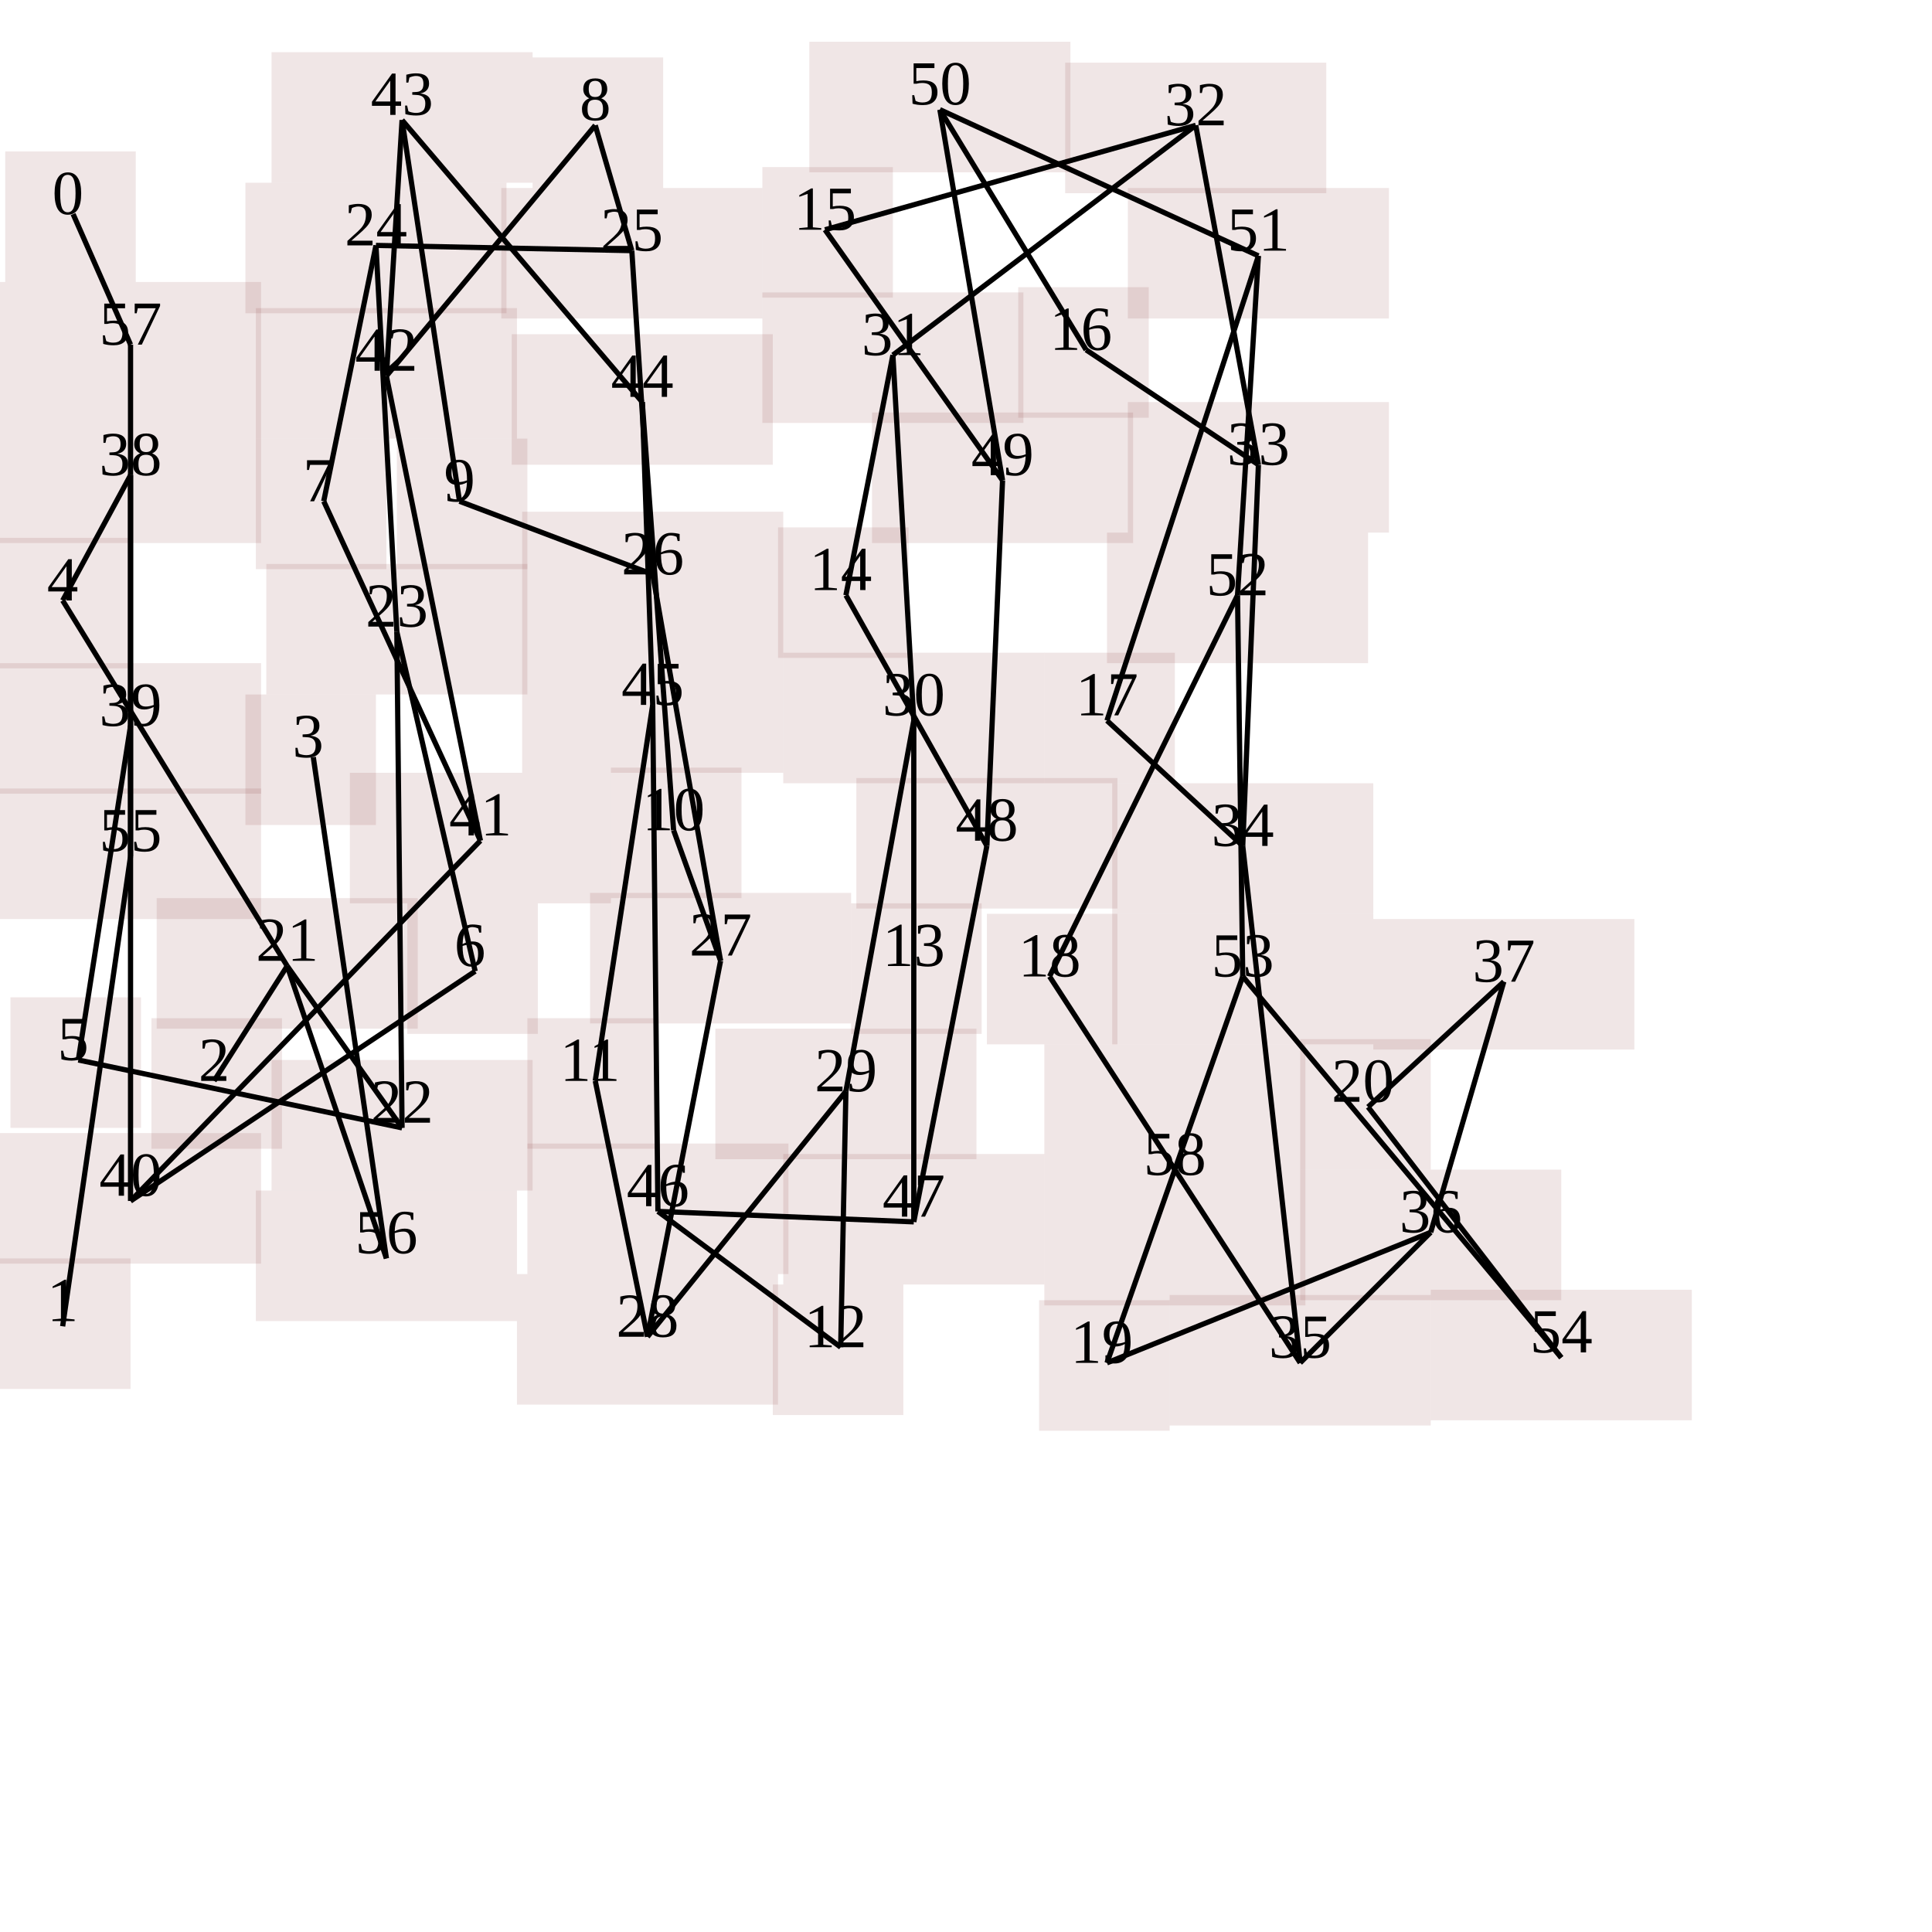
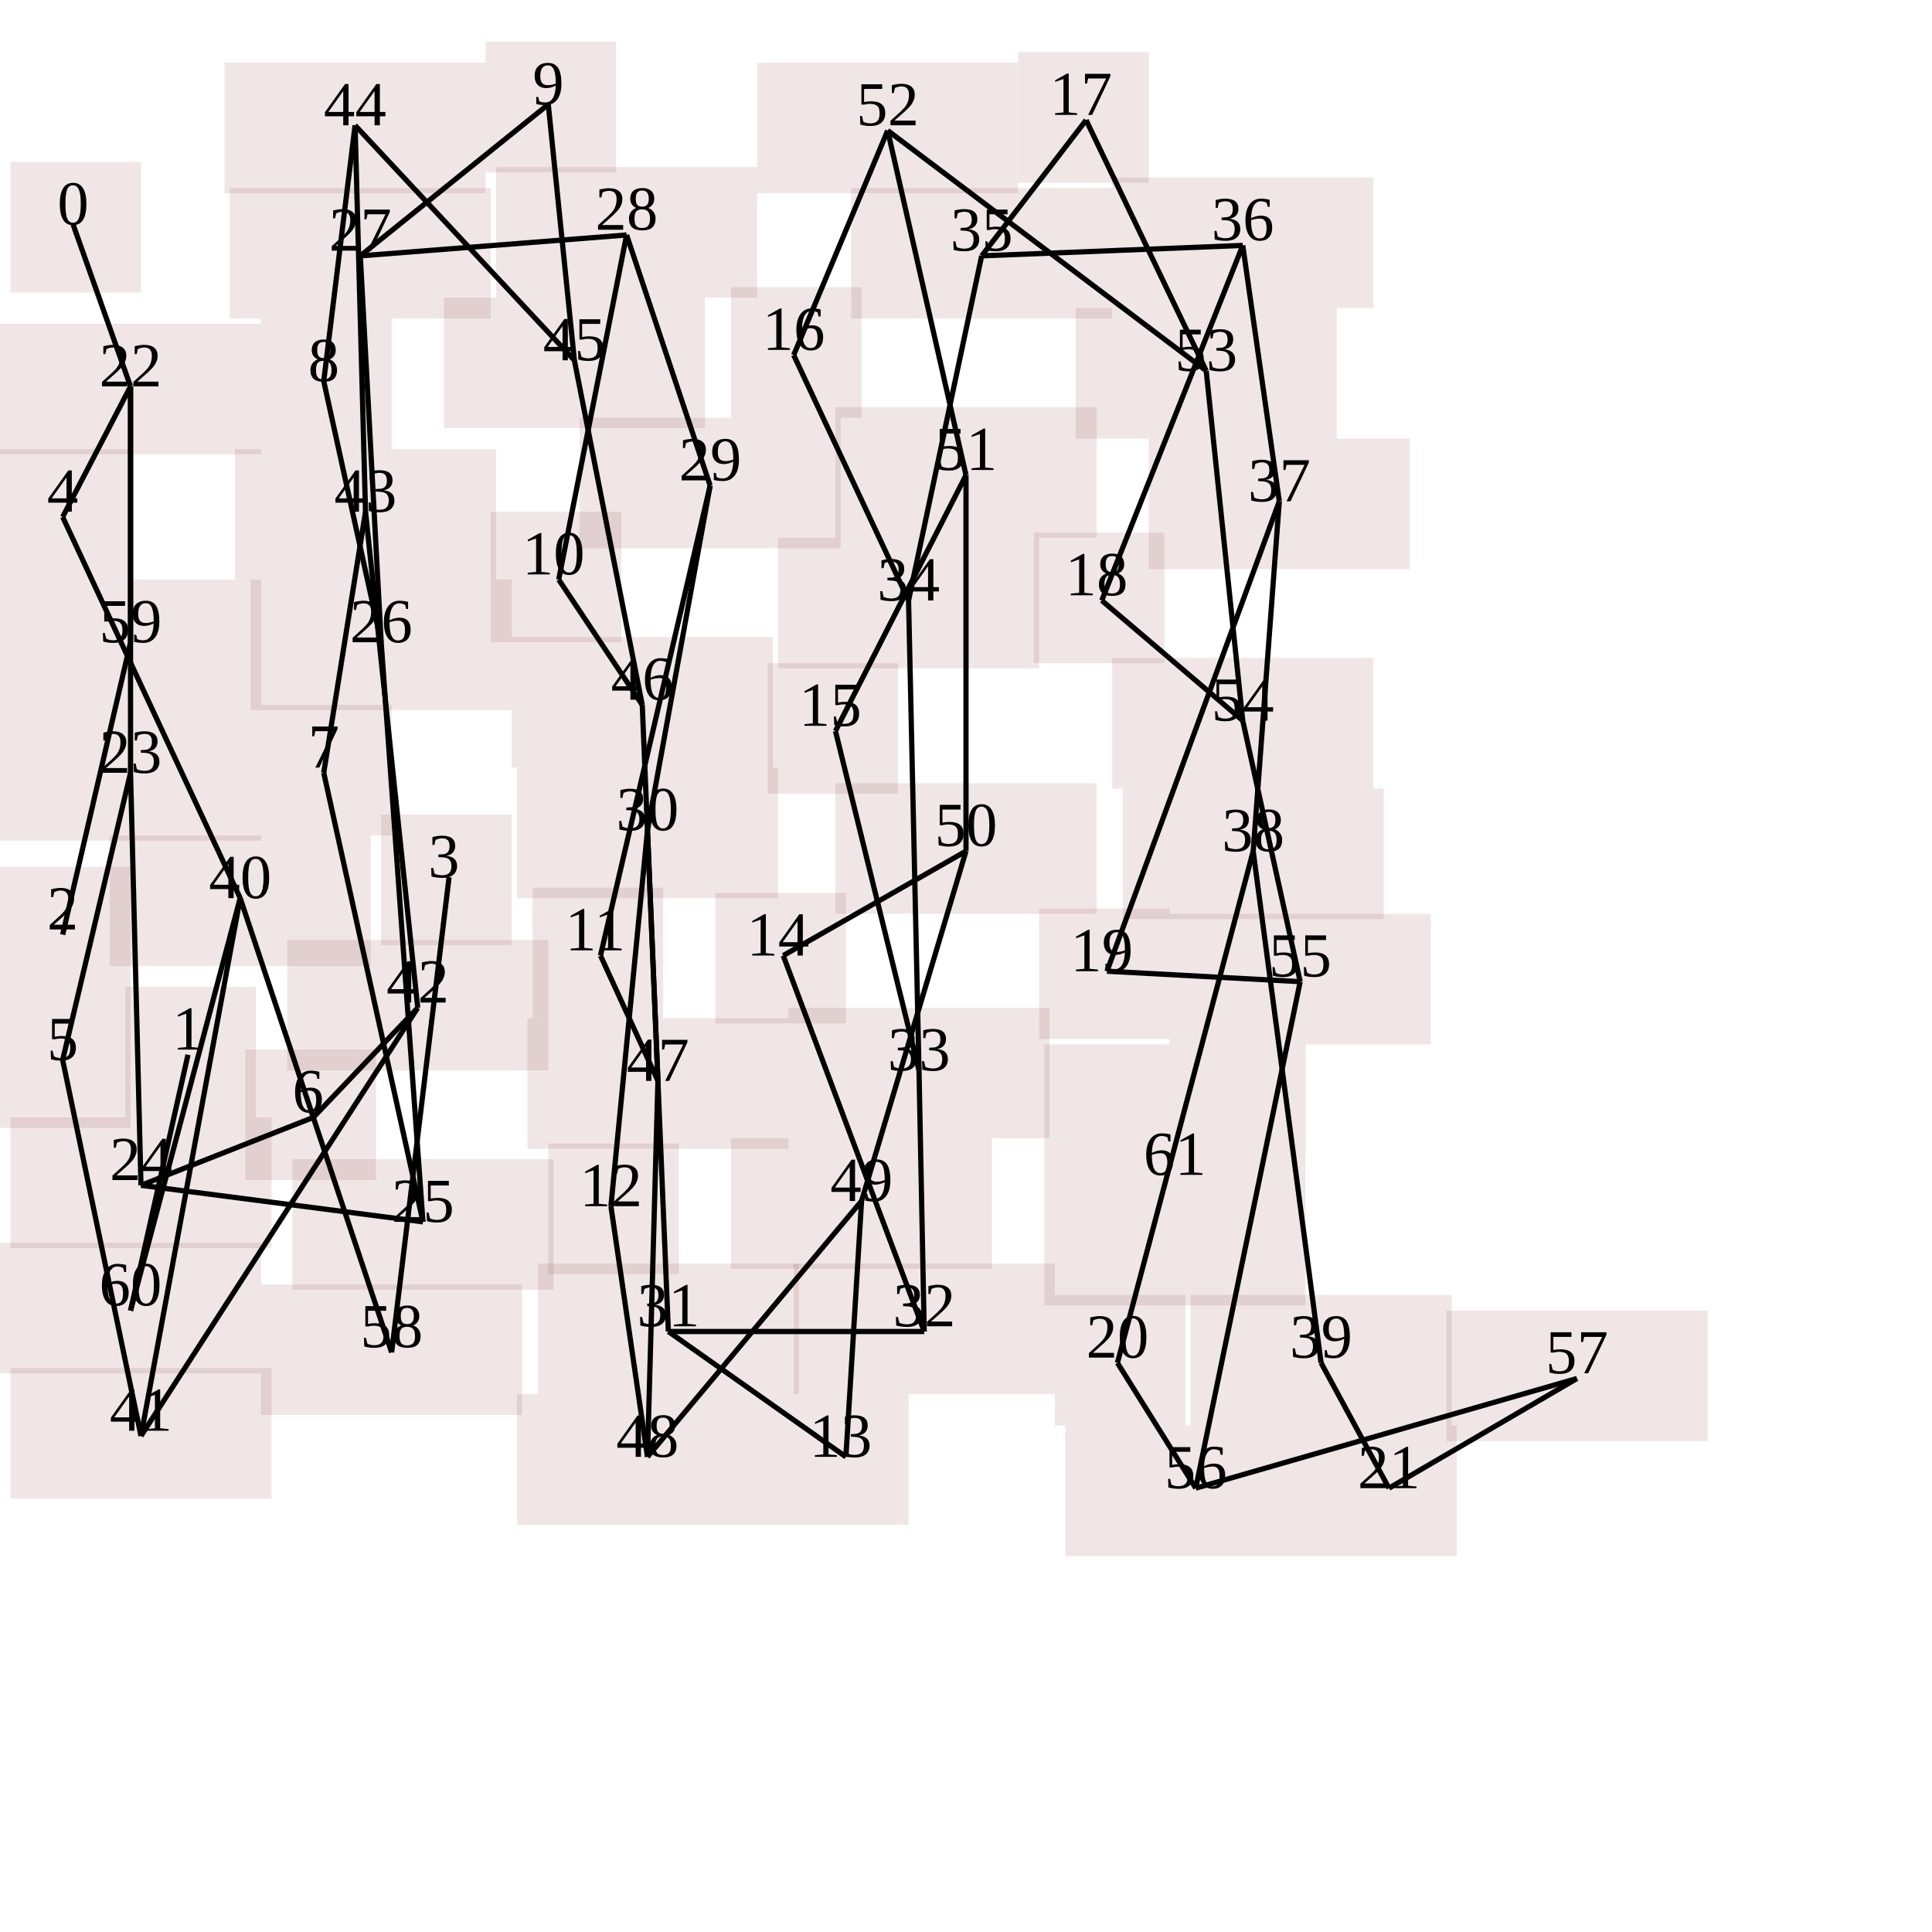
<svg xmlns="http://www.w3.org/2000/svg" width="370" height="370">
  <rect x="0" y="0" width="370" height="370" fill="rgb(255,255,255)" />
  <rect x="0" y="0" width="350" height="350" fill="rgba(255,255,255,1)" />
-   <rect x="1" y="29" width="25" height="25" fill="rgba(100,0,0,0.1)" />
-   <text x="13" y="41" text-anchor="middle" alignment-baseline="middle" fill="black">0</text>
-   <rect x="0" y="241" width="25" height="25" fill="rgba(100,0,0,0.1)" />
-   <text x="12" y="253" text-anchor="middle" alignment-baseline="middle" fill="black">1</text>
-   <rect x="29" y="195" width="25" height="25" fill="rgba(100,0,0,0.1)" />
-   <text x="41" y="207" text-anchor="middle" alignment-baseline="middle" fill="black">2</text>
-   <rect x="47" y="133" width="25" height="25" fill="rgba(100,0,0,0.1)" />
-   <text x="59" y="145" text-anchor="middle" alignment-baseline="middle" fill="black">3</text>
-   <rect x="0" y="103" width="25" height="25" fill="rgba(100,0,0,0.1)" />
-   <text x="12" y="115" text-anchor="middle" alignment-baseline="middle" fill="black">4</text>
-   <rect x="2" y="191" width="25" height="25" fill="rgba(100,0,0,0.1)" />
-   <text x="14" y="203" text-anchor="middle" alignment-baseline="middle" fill="black">5</text>
-   <rect x="78" y="173" width="25" height="25" fill="rgba(100,0,0,0.1)" />
-   <text x="90" y="185" text-anchor="middle" alignment-baseline="middle" fill="black">6</text>
-   <rect x="49" y="84" width="25" height="25" fill="rgba(100,0,0,0.1)" />
-   <text x="61" y="96" text-anchor="middle" alignment-baseline="middle" fill="black">7</text>
-   <rect x="102" y="11" width="25" height="25" fill="rgba(100,0,0,0.1)" />
-   <text x="114" y="23" text-anchor="middle" alignment-baseline="middle" fill="black">8</text>
-   <rect x="76" y="84" width="25" height="25" fill="rgba(100,0,0,0.1)" />
-   <text x="88" y="96" text-anchor="middle" alignment-baseline="middle" fill="black">9</text>
-   <rect x="117" y="147" width="25" height="25" fill="rgba(100,0,0,0.1)" />
-   <text x="129" y="159" text-anchor="middle" alignment-baseline="middle" fill="black">10</text>
-   <rect x="101" y="195" width="25" height="25" fill="rgba(100,0,0,0.1)" />
-   <text x="113" y="207" text-anchor="middle" alignment-baseline="middle" fill="black">11</text>
-   <rect x="148" y="246" width="25" height="25" fill="rgba(100,0,0,0.1)" />
-   <text x="160" y="258" text-anchor="middle" alignment-baseline="middle" fill="black">12</text>
-   <rect x="163" y="173" width="25" height="25" fill="rgba(100,0,0,0.1)" />
-   <text x="175" y="185" text-anchor="middle" alignment-baseline="middle" fill="black">13</text>
-   <rect x="149" y="101" width="25" height="25" fill="rgba(100,0,0,0.1)" />
-   <text x="161" y="113" text-anchor="middle" alignment-baseline="middle" fill="black">14</text>
-   <rect x="146" y="32" width="25" height="25" fill="rgba(100,0,0,0.1)" />
-   <text x="158" y="44" text-anchor="middle" alignment-baseline="middle" fill="black">15</text>
-   <rect x="195" y="55" width="25" height="25" fill="rgba(100,0,0,0.1)" />
-   <text x="207" y="67" text-anchor="middle" alignment-baseline="middle" fill="black">16</text>
-   <rect x="200" y="125" width="25" height="25" fill="rgba(100,0,0,0.1)" />
-   <text x="212" y="137" text-anchor="middle" alignment-baseline="middle" fill="black">17</text>
-   <rect x="189" y="175" width="25" height="25" fill="rgba(100,0,0,0.1)" />
-   <text x="201" y="187" text-anchor="middle" alignment-baseline="middle" fill="black">18</text>
-   <rect x="199" y="249" width="25" height="25" fill="rgba(100,0,0,0.1)" />
-   <text x="211" y="261" text-anchor="middle" alignment-baseline="middle" fill="black">19</text>
-   <rect x="249" y="199" width="25" height="25" fill="rgba(100,0,0,0.1)" />
-   <text x="261" y="211" text-anchor="middle" alignment-baseline="middle" fill="black">20</text>
-   <rect x="30" y="172" width="50" height="25" fill="rgba(100,0,0,0.1)" />
-   <text x="55" y="184" text-anchor="middle" alignment-baseline="middle" fill="black">21</text>
-   <rect x="52" y="203" width="50" height="25" fill="rgba(100,0,0,0.1)" />
-   <text x="77" y="215" text-anchor="middle" alignment-baseline="middle" fill="black">22</text>
-   <rect x="51" y="108" width="50" height="25" fill="rgba(100,0,0,0.1)" />
-   <text x="76" y="120" text-anchor="middle" alignment-baseline="middle" fill="black">23</text>
-   <rect x="47" y="35" width="50" height="25" fill="rgba(100,0,0,0.1)" />
-   <text x="72" y="47" text-anchor="middle" alignment-baseline="middle" fill="black">24</text>
-   <rect x="96" y="36" width="50" height="25" fill="rgba(100,0,0,0.1)" />
-   <text x="121" y="48" text-anchor="middle" alignment-baseline="middle" fill="black">25</text>
-   <rect x="100" y="98" width="50" height="25" fill="rgba(100,0,0,0.1)" />
-   <text x="125" y="110" text-anchor="middle" alignment-baseline="middle" fill="black">26</text>
-   <rect x="113" y="171" width="50" height="25" fill="rgba(100,0,0,0.1)" />
-   <text x="138" y="183" text-anchor="middle" alignment-baseline="middle" fill="black">27</text>
-   <rect x="99" y="244" width="50" height="25" fill="rgba(100,0,0,0.1)" />
-   <text x="124" y="256" text-anchor="middle" alignment-baseline="middle" fill="black">28</text>
-   <rect x="137" y="197" width="50" height="25" fill="rgba(100,0,0,0.1)" />
-   <text x="162" y="209" text-anchor="middle" alignment-baseline="middle" fill="black">29</text>
-   <rect x="150" y="125" width="50" height="25" fill="rgba(100,0,0,0.1)" />
-   <text x="175" y="137" text-anchor="middle" alignment-baseline="middle" fill="black">30</text>
-   <rect x="146" y="56" width="50" height="25" fill="rgba(100,0,0,0.1)" />
-   <text x="171" y="68" text-anchor="middle" alignment-baseline="middle" fill="black">31</text>
-   <rect x="204" y="12" width="50" height="25" fill="rgba(100,0,0,0.1)" />
-   <text x="229" y="24" text-anchor="middle" alignment-baseline="middle" fill="black">32</text>
-   <rect x="216" y="77" width="50" height="25" fill="rgba(100,0,0,0.1)" />
-   <text x="241" y="89" text-anchor="middle" alignment-baseline="middle" fill="black">33</text>
-   <rect x="213" y="150" width="50" height="25" fill="rgba(100,0,0,0.1)" />
-   <text x="238" y="162" text-anchor="middle" alignment-baseline="middle" fill="black">34</text>
-   <rect x="224" y="248" width="50" height="25" fill="rgba(100,0,0,0.1)" />
-   <text x="249" y="260" text-anchor="middle" alignment-baseline="middle" fill="black">35</text>
-   <rect x="249" y="224" width="50" height="25" fill="rgba(100,0,0,0.1)" />
-   <text x="274" y="236" text-anchor="middle" alignment-baseline="middle" fill="black">36</text>
-   <rect x="263" y="176" width="50" height="25" fill="rgba(100,0,0,0.1)" />
-   <text x="288" y="188" text-anchor="middle" alignment-baseline="middle" fill="black">37</text>
-   <rect x="0" y="79" width="50" height="25" fill="rgba(100,0,0,0.1)" />
-   <text x="25" y="91" text-anchor="middle" alignment-baseline="middle" fill="black">38</text>
-   <rect x="0" y="127" width="50" height="25" fill="rgba(100,0,0,0.1)" />
-   <text x="25" y="139" text-anchor="middle" alignment-baseline="middle" fill="black">39</text>
-   <rect x="0" y="217" width="50" height="25" fill="rgba(100,0,0,0.1)" />
-   <text x="25" y="229" text-anchor="middle" alignment-baseline="middle" fill="black">40</text>
-   <rect x="67" y="148" width="50" height="25" fill="rgba(100,0,0,0.1)" />
-   <text x="92" y="160" text-anchor="middle" alignment-baseline="middle" fill="black">41</text>
-   <rect x="49" y="59" width="50" height="25" fill="rgba(100,0,0,0.1)" />
-   <text x="74" y="71" text-anchor="middle" alignment-baseline="middle" fill="black">42</text>
-   <rect x="52" y="10" width="50" height="25" fill="rgba(100,0,0,0.1)" />
-   <text x="77" y="22" text-anchor="middle" alignment-baseline="middle" fill="black">43</text>
-   <rect x="98" y="64" width="50" height="25" fill="rgba(100,0,0,0.1)" />
-   <text x="123" y="76" text-anchor="middle" alignment-baseline="middle" fill="black">44</text>
-   <rect x="100" y="123" width="50" height="25" fill="rgba(100,0,0,0.1)" />
-   <text x="125" y="135" text-anchor="middle" alignment-baseline="middle" fill="black">45</text>
-   <rect x="101" y="219" width="50" height="25" fill="rgba(100,0,0,0.1)" />
-   <text x="126" y="231" text-anchor="middle" alignment-baseline="middle" fill="black">46</text>
-   <rect x="150" y="221" width="50" height="25" fill="rgba(100,0,0,0.1)" />
-   <text x="175" y="233" text-anchor="middle" alignment-baseline="middle" fill="black">47</text>
-   <rect x="164" y="149" width="50" height="25" fill="rgba(100,0,0,0.1)" />
-   <text x="189" y="161" text-anchor="middle" alignment-baseline="middle" fill="black">48</text>
-   <rect x="167" y="79" width="50" height="25" fill="rgba(100,0,0,0.1)" />
-   <text x="192" y="91" text-anchor="middle" alignment-baseline="middle" fill="black">49</text>
-   <rect x="155" y="8" width="50" height="25" fill="rgba(100,0,0,0.1)" />
-   <text x="180" y="20" text-anchor="middle" alignment-baseline="middle" fill="black">50</text>
-   <rect x="216" y="36" width="50" height="25" fill="rgba(100,0,0,0.1)" />
-   <text x="241" y="48" text-anchor="middle" alignment-baseline="middle" fill="black">51</text>
-   <rect x="212" y="102" width="50" height="25" fill="rgba(100,0,0,0.1)" />
-   <text x="237" y="114" text-anchor="middle" alignment-baseline="middle" fill="black">52</text>
-   <rect x="213" y="175" width="50" height="25" fill="rgba(100,0,0,0.1)" />
-   <text x="238" y="187" text-anchor="middle" alignment-baseline="middle" fill="black">53</text>
-   <rect x="274" y="247" width="50" height="25" fill="rgba(100,0,0,0.1)" />
-   <text x="299" y="259" text-anchor="middle" alignment-baseline="middle" fill="black">54</text>
-   <rect x="0" y="151" width="50" height="25" fill="rgba(100,0,0,0.1)" />
-   <text x="25" y="163" text-anchor="middle" alignment-baseline="middle" fill="black">55</text>
-   <rect x="49" y="228" width="50" height="25" fill="rgba(100,0,0,0.1)" />
-   <text x="74" y="240" text-anchor="middle" alignment-baseline="middle" fill="black">56</text>
-   <rect x="0" y="54" width="50" height="25" fill="rgba(100,0,0,0.1)" />
-   <text x="25" y="66" text-anchor="middle" alignment-baseline="middle" fill="black">57</text>
+   <rect x="2" y="31" width="25" height="25" fill="rgba(100,0,0,0.1)" />
+   <text x="14" y="43" text-anchor="middle" alignment-baseline="middle" fill="black">0</text>
+   <rect x="24" y="189" width="25" height="25" fill="rgba(100,0,0,0.1)" />
+   <text x="36" y="201" text-anchor="middle" alignment-baseline="middle" fill="black">1</text>
+   <rect x="0" y="166" width="25" height="25" fill="rgba(100,0,0,0.1)" />
+   <text x="12" y="178" text-anchor="middle" alignment-baseline="middle" fill="black">2</text>
+   <rect x="73" y="156" width="25" height="25" fill="rgba(100,0,0,0.1)" />
+   <text x="85" y="168" text-anchor="middle" alignment-baseline="middle" fill="black">3</text>
+   <rect x="0" y="86" width="25" height="25" fill="rgba(100,0,0,0.1)" />
+   <text x="12" y="98" text-anchor="middle" alignment-baseline="middle" fill="black">4</text>
+   <rect x="0" y="191" width="25" height="25" fill="rgba(100,0,0,0.1)" />
+   <text x="12" y="203" text-anchor="middle" alignment-baseline="middle" fill="black">5</text>
+   <rect x="47" y="201" width="25" height="25" fill="rgba(100,0,0,0.1)" />
+   <text x="59" y="213" text-anchor="middle" alignment-baseline="middle" fill="black">6</text>
+   <rect x="50" y="135" width="25" height="25" fill="rgba(100,0,0,0.1)" />
+   <text x="62" y="147" text-anchor="middle" alignment-baseline="middle" fill="black">7</text>
+   <rect x="50" y="61" width="25" height="25" fill="rgba(100,0,0,0.1)" />
+   <text x="62" y="73" text-anchor="middle" alignment-baseline="middle" fill="black">8</text>
+   <rect x="93" y="8" width="25" height="25" fill="rgba(100,0,0,0.1)" />
+   <text x="105" y="20" text-anchor="middle" alignment-baseline="middle" fill="black">9</text>
+   <rect x="94" y="98" width="25" height="25" fill="rgba(100,0,0,0.1)" />
+   <text x="106" y="110" text-anchor="middle" alignment-baseline="middle" fill="black">10</text>
+   <rect x="102" y="170" width="25" height="25" fill="rgba(100,0,0,0.1)" />
+   <text x="114" y="182" text-anchor="middle" alignment-baseline="middle" fill="black">11</text>
+   <rect x="105" y="219" width="25" height="25" fill="rgba(100,0,0,0.1)" />
+   <text x="117" y="231" text-anchor="middle" alignment-baseline="middle" fill="black">12</text>
+   <rect x="149" y="267" width="25" height="25" fill="rgba(100,0,0,0.1)" />
+   <text x="161" y="279" text-anchor="middle" alignment-baseline="middle" fill="black">13</text>
+   <rect x="137" y="171" width="25" height="25" fill="rgba(100,0,0,0.1)" />
+   <text x="149" y="183" text-anchor="middle" alignment-baseline="middle" fill="black">14</text>
+   <rect x="147" y="127" width="25" height="25" fill="rgba(100,0,0,0.1)" />
+   <text x="159" y="139" text-anchor="middle" alignment-baseline="middle" fill="black">15</text>
+   <rect x="140" y="55" width="25" height="25" fill="rgba(100,0,0,0.1)" />
+   <text x="152" y="67" text-anchor="middle" alignment-baseline="middle" fill="black">16</text>
+   <rect x="195" y="10" width="25" height="25" fill="rgba(100,0,0,0.1)" />
+   <text x="207" y="22" text-anchor="middle" alignment-baseline="middle" fill="black">17</text>
+   <rect x="198" y="102" width="25" height="25" fill="rgba(100,0,0,0.1)" />
+   <text x="210" y="114" text-anchor="middle" alignment-baseline="middle" fill="black">18</text>
+   <rect x="199" y="174" width="25" height="25" fill="rgba(100,0,0,0.1)" />
+   <text x="211" y="186" text-anchor="middle" alignment-baseline="middle" fill="black">19</text>
+   <rect x="202" y="248" width="25" height="25" fill="rgba(100,0,0,0.1)" />
+   <text x="214" y="260" text-anchor="middle" alignment-baseline="middle" fill="black">20</text>
+   <rect x="254" y="273" width="25" height="25" fill="rgba(100,0,0,0.1)" />
+   <text x="266" y="285" text-anchor="middle" alignment-baseline="middle" fill="black">21</text>
+   <rect x="0" y="62" width="50" height="25" fill="rgba(100,0,0,0.1)" />
+   <text x="25" y="74" text-anchor="middle" alignment-baseline="middle" fill="black">22</text>
+   <rect x="0" y="136" width="50" height="25" fill="rgba(100,0,0,0.1)" />
+   <text x="25" y="148" text-anchor="middle" alignment-baseline="middle" fill="black">23</text>
+   <rect x="2" y="214" width="50" height="25" fill="rgba(100,0,0,0.1)" />
+   <text x="27" y="226" text-anchor="middle" alignment-baseline="middle" fill="black">24</text>
+   <rect x="56" y="222" width="50" height="25" fill="rgba(100,0,0,0.1)" />
+   <text x="81" y="234" text-anchor="middle" alignment-baseline="middle" fill="black">25</text>
+   <rect x="48" y="111" width="50" height="25" fill="rgba(100,0,0,0.1)" />
+   <text x="73" y="123" text-anchor="middle" alignment-baseline="middle" fill="black">26</text>
+   <rect x="44" y="36" width="50" height="25" fill="rgba(100,0,0,0.1)" />
+   <text x="69" y="48" text-anchor="middle" alignment-baseline="middle" fill="black">27</text>
+   <rect x="95" y="32" width="50" height="25" fill="rgba(100,0,0,0.1)" />
+   <text x="120" y="44" text-anchor="middle" alignment-baseline="middle" fill="black">28</text>
+   <rect x="111" y="80" width="50" height="25" fill="rgba(100,0,0,0.1)" />
+   <text x="136" y="92" text-anchor="middle" alignment-baseline="middle" fill="black">29</text>
+   <rect x="99" y="147" width="50" height="25" fill="rgba(100,0,0,0.1)" />
+   <text x="124" y="159" text-anchor="middle" alignment-baseline="middle" fill="black">30</text>
+   <rect x="103" y="242" width="50" height="25" fill="rgba(100,0,0,0.1)" />
+   <text x="128" y="254" text-anchor="middle" alignment-baseline="middle" fill="black">31</text>
+   <rect x="152" y="242" width="50" height="25" fill="rgba(100,0,0,0.1)" />
+   <text x="177" y="254" text-anchor="middle" alignment-baseline="middle" fill="black">32</text>
+   <rect x="151" y="193" width="50" height="25" fill="rgba(100,0,0,0.1)" />
+   <text x="176" y="205" text-anchor="middle" alignment-baseline="middle" fill="black">33</text>
+   <rect x="149" y="103" width="50" height="25" fill="rgba(100,0,0,0.1)" />
+   <text x="174" y="115" text-anchor="middle" alignment-baseline="middle" fill="black">34</text>
+   <rect x="163" y="36" width="50" height="25" fill="rgba(100,0,0,0.1)" />
+   <text x="188" y="48" text-anchor="middle" alignment-baseline="middle" fill="black">35</text>
+   <rect x="213" y="34" width="50" height="25" fill="rgba(100,0,0,0.1)" />
+   <text x="238" y="46" text-anchor="middle" alignment-baseline="middle" fill="black">36</text>
+   <rect x="220" y="84" width="50" height="25" fill="rgba(100,0,0,0.1)" />
+   <text x="245" y="96" text-anchor="middle" alignment-baseline="middle" fill="black">37</text>
+   <rect x="215" y="151" width="50" height="25" fill="rgba(100,0,0,0.1)" />
+   <text x="240" y="163" text-anchor="middle" alignment-baseline="middle" fill="black">38</text>
+   <rect x="228" y="248" width="50" height="25" fill="rgba(100,0,0,0.1)" />
+   <text x="253" y="260" text-anchor="middle" alignment-baseline="middle" fill="black">39</text>
+   <rect x="21" y="160" width="50" height="25" fill="rgba(100,0,0,0.1)" />
+   <text x="46" y="172" text-anchor="middle" alignment-baseline="middle" fill="black">40</text>
+   <rect x="2" y="262" width="50" height="25" fill="rgba(100,0,0,0.1)" />
+   <text x="27" y="274" text-anchor="middle" alignment-baseline="middle" fill="black">41</text>
+   <rect x="55" y="180" width="50" height="25" fill="rgba(100,0,0,0.1)" />
+   <text x="80" y="192" text-anchor="middle" alignment-baseline="middle" fill="black">42</text>
+   <rect x="45" y="86" width="50" height="25" fill="rgba(100,0,0,0.1)" />
+   <text x="70" y="98" text-anchor="middle" alignment-baseline="middle" fill="black">43</text>
+   <rect x="43" y="12" width="50" height="25" fill="rgba(100,0,0,0.1)" />
+   <text x="68" y="24" text-anchor="middle" alignment-baseline="middle" fill="black">44</text>
+   <rect x="85" y="57" width="50" height="25" fill="rgba(100,0,0,0.1)" />
+   <text x="110" y="69" text-anchor="middle" alignment-baseline="middle" fill="black">45</text>
+   <rect x="98" y="122" width="50" height="25" fill="rgba(100,0,0,0.1)" />
+   <text x="123" y="134" text-anchor="middle" alignment-baseline="middle" fill="black">46</text>
+   <rect x="101" y="195" width="50" height="25" fill="rgba(100,0,0,0.1)" />
+   <text x="126" y="207" text-anchor="middle" alignment-baseline="middle" fill="black">47</text>
+   <rect x="99" y="267" width="50" height="25" fill="rgba(100,0,0,0.1)" />
+   <text x="124" y="279" text-anchor="middle" alignment-baseline="middle" fill="black">48</text>
+   <rect x="140" y="218" width="50" height="25" fill="rgba(100,0,0,0.1)" />
+   <text x="165" y="230" text-anchor="middle" alignment-baseline="middle" fill="black">49</text>
+   <rect x="160" y="150" width="50" height="25" fill="rgba(100,0,0,0.1)" />
+   <text x="185" y="162" text-anchor="middle" alignment-baseline="middle" fill="black">50</text>
+   <rect x="160" y="78" width="50" height="25" fill="rgba(100,0,0,0.1)" />
+   <text x="185" y="90" text-anchor="middle" alignment-baseline="middle" fill="black">51</text>
+   <rect x="145" y="12" width="50" height="25" fill="rgba(100,0,0,0.1)" />
+   <text x="170" y="24" text-anchor="middle" alignment-baseline="middle" fill="black">52</text>
+   <rect x="206" y="59" width="50" height="25" fill="rgba(100,0,0,0.1)" />
+   <text x="231" y="71" text-anchor="middle" alignment-baseline="middle" fill="black">53</text>
+   <rect x="213" y="126" width="50" height="25" fill="rgba(100,0,0,0.1)" />
+   <text x="238" y="138" text-anchor="middle" alignment-baseline="middle" fill="black">54</text>
+   <rect x="224" y="175" width="50" height="25" fill="rgba(100,0,0,0.1)" />
+   <text x="249" y="187" text-anchor="middle" alignment-baseline="middle" fill="black">55</text>
+   <rect x="204" y="273" width="50" height="25" fill="rgba(100,0,0,0.1)" />
+   <text x="229" y="285" text-anchor="middle" alignment-baseline="middle" fill="black">56</text>
+   <rect x="277" y="251" width="50" height="25" fill="rgba(100,0,0,0.1)" />
+   <text x="302" y="263" text-anchor="middle" alignment-baseline="middle" fill="black">57</text>
+   <rect x="50" y="246" width="50" height="25" fill="rgba(100,0,0,0.1)" />
+   <text x="75" y="258" text-anchor="middle" alignment-baseline="middle" fill="black">58</text>
+   <rect x="0" y="111" width="50" height="25" fill="rgba(100,0,0,0.1)" />
+   <text x="25" y="123" text-anchor="middle" alignment-baseline="middle" fill="black">59</text>
+   <rect x="0" y="238" width="50" height="25" fill="rgba(100,0,0,0.1)" />
+   <text x="25" y="250" text-anchor="middle" alignment-baseline="middle" fill="black">60</text>
  <rect x="200" y="200" width="50" height="50" fill="rgba(100,0,0,0.1)" />
-   <text x="225" y="225" text-anchor="middle" alignment-baseline="middle" fill="black">58</text>
-   <line x1="14" y1="41" x2="25" y2="66" stroke="black" stroke-width="1" />
-   <line x1="12" y1="254" x2="25" y2="164" stroke="black" stroke-width="1" />
-   <line x1="41" y1="207" x2="55" y2="185" stroke="black" stroke-width="1" />
-   <line x1="60" y1="145" x2="74" y2="241" stroke="black" stroke-width="1" />
-   <line x1="12" y1="115" x2="25" y2="91" stroke="black" stroke-width="1" />
-   <line x1="12" y1="115" x2="55" y2="185" stroke="black" stroke-width="1" />
-   <line x1="15" y1="203" x2="77" y2="216" stroke="black" stroke-width="1" />
-   <line x1="15" y1="203" x2="25" y2="139" stroke="black" stroke-width="1" />
-   <line x1="91" y1="186" x2="76" y2="121" stroke="black" stroke-width="1" />
-   <line x1="91" y1="186" x2="25" y2="230" stroke="black" stroke-width="1" />
-   <line x1="62" y1="96" x2="72" y2="47" stroke="black" stroke-width="1" />
-   <line x1="62" y1="96" x2="92" y2="161" stroke="black" stroke-width="1" />
-   <line x1="114" y1="24" x2="74" y2="72" stroke="black" stroke-width="1" />
-   <line x1="114" y1="24" x2="121" y2="48" stroke="black" stroke-width="1" />
-   <line x1="88" y1="96" x2="125" y2="110" stroke="black" stroke-width="1" />
-   <line x1="88" y1="96" x2="77" y2="23" stroke="black" stroke-width="1" />
-   <line x1="129" y1="159" x2="138" y2="184" stroke="black" stroke-width="1" />
-   <line x1="129" y1="159" x2="123" y2="77" stroke="black" stroke-width="1" />
-   <line x1="114" y1="207" x2="124" y2="256" stroke="black" stroke-width="1" />
-   <line x1="114" y1="207" x2="125" y2="135" stroke="black" stroke-width="1" />
-   <line x1="161" y1="258" x2="126" y2="232" stroke="black" stroke-width="1" />
-   <line x1="161" y1="258" x2="162" y2="209" stroke="black" stroke-width="1" />
-   <line x1="175" y1="185" x2="175" y2="138" stroke="black" stroke-width="1" />
-   <line x1="175" y1="185" x2="175" y2="234" stroke="black" stroke-width="1" />
-   <line x1="162" y1="114" x2="171" y2="68" stroke="black" stroke-width="1" />
-   <line x1="162" y1="114" x2="189" y2="162" stroke="black" stroke-width="1" />
-   <line x1="158" y1="44" x2="229" y2="24" stroke="black" stroke-width="1" />
-   <line x1="158" y1="44" x2="192" y2="92" stroke="black" stroke-width="1" />
-   <line x1="208" y1="67" x2="180" y2="21" stroke="black" stroke-width="1" />
-   <line x1="208" y1="67" x2="241" y2="89" stroke="black" stroke-width="1" />
-   <line x1="212" y1="138" x2="238" y2="162" stroke="black" stroke-width="1" />
-   <line x1="212" y1="138" x2="241" y2="49" stroke="black" stroke-width="1" />
-   <line x1="201" y1="187" x2="249" y2="261" stroke="black" stroke-width="1" />
-   <line x1="201" y1="187" x2="237" y2="114" stroke="black" stroke-width="1" />
-   <line x1="212" y1="261" x2="274" y2="236" stroke="black" stroke-width="1" />
-   <line x1="212" y1="261" x2="238" y2="187" stroke="black" stroke-width="1" />
-   <line x1="262" y1="212" x2="299" y2="260" stroke="black" stroke-width="1" />
-   <line x1="262" y1="212" x2="288" y2="188" stroke="black" stroke-width="1" />
-   <line x1="55" y1="185" x2="74" y2="241" stroke="black" stroke-width="1" />
-   <line x1="55" y1="185" x2="77" y2="216" stroke="black" stroke-width="1" />
-   <line x1="77" y1="216" x2="76" y2="121" stroke="black" stroke-width="1" />
-   <line x1="76" y1="121" x2="72" y2="47" stroke="black" stroke-width="1" />
-   <line x1="72" y1="47" x2="121" y2="48" stroke="black" stroke-width="1" />
-   <line x1="121" y1="48" x2="125" y2="110" stroke="black" stroke-width="1" />
-   <line x1="125" y1="110" x2="138" y2="184" stroke="black" stroke-width="1" />
-   <line x1="138" y1="184" x2="124" y2="256" stroke="black" stroke-width="1" />
-   <line x1="124" y1="256" x2="162" y2="209" stroke="black" stroke-width="1" />
-   <line x1="162" y1="209" x2="175" y2="138" stroke="black" stroke-width="1" />
-   <line x1="175" y1="138" x2="171" y2="68" stroke="black" stroke-width="1" />
-   <line x1="171" y1="68" x2="229" y2="24" stroke="black" stroke-width="1" />
-   <line x1="229" y1="24" x2="241" y2="89" stroke="black" stroke-width="1" />
-   <line x1="241" y1="89" x2="238" y2="162" stroke="black" stroke-width="1" />
-   <line x1="238" y1="162" x2="249" y2="261" stroke="black" stroke-width="1" />
-   <line x1="249" y1="261" x2="274" y2="236" stroke="black" stroke-width="1" />
-   <line x1="274" y1="236" x2="288" y2="188" stroke="black" stroke-width="1" />
-   <line x1="25" y1="91" x2="25" y2="66" stroke="black" stroke-width="1" />
-   <line x1="25" y1="91" x2="25" y2="139" stroke="black" stroke-width="1" />
-   <line x1="25" y1="91" x2="25" y2="164" stroke="black" stroke-width="1" />
-   <line x1="25" y1="139" x2="25" y2="230" stroke="black" stroke-width="1" />
-   <line x1="25" y1="230" x2="92" y2="161" stroke="black" stroke-width="1" />
-   <line x1="92" y1="161" x2="74" y2="72" stroke="black" stroke-width="1" />
-   <line x1="74" y1="72" x2="77" y2="23" stroke="black" stroke-width="1" />
-   <line x1="77" y1="23" x2="123" y2="77" stroke="black" stroke-width="1" />
-   <line x1="123" y1="77" x2="125" y2="135" stroke="black" stroke-width="1" />
-   <line x1="125" y1="135" x2="126" y2="232" stroke="black" stroke-width="1" />
-   <line x1="126" y1="232" x2="175" y2="234" stroke="black" stroke-width="1" />
-   <line x1="175" y1="234" x2="189" y2="162" stroke="black" stroke-width="1" />
-   <line x1="189" y1="162" x2="192" y2="92" stroke="black" stroke-width="1" />
-   <line x1="192" y1="92" x2="180" y2="21" stroke="black" stroke-width="1" />
-   <line x1="180" y1="21" x2="241" y2="49" stroke="black" stroke-width="1" />
-   <line x1="241" y1="49" x2="237" y2="114" stroke="black" stroke-width="1" />
-   <line x1="237" y1="114" x2="238" y2="187" stroke="black" stroke-width="1" />
-   <line x1="238" y1="187" x2="299" y2="260" stroke="black" stroke-width="1" />
+   <text x="225" y="225" text-anchor="middle" alignment-baseline="middle" fill="black">61</text>
+   <line x1="14" y1="43" x2="25" y2="74" stroke="black" stroke-width="1" />
+   <line x1="36" y1="202" x2="25" y2="251" stroke="black" stroke-width="1" />
+   <line x1="12" y1="179" x2="25" y2="123" stroke="black" stroke-width="1" />
+   <line x1="86" y1="168" x2="75" y2="259" stroke="black" stroke-width="1" />
+   <line x1="12" y1="99" x2="46" y2="172" stroke="black" stroke-width="1" />
+   <line x1="12" y1="99" x2="25" y2="74" stroke="black" stroke-width="1" />
+   <line x1="12" y1="203" x2="25" y2="148" stroke="black" stroke-width="1" />
+   <line x1="12" y1="203" x2="27" y2="275" stroke="black" stroke-width="1" />
+   <line x1="60" y1="214" x2="27" y2="227" stroke="black" stroke-width="1" />
+   <line x1="60" y1="214" x2="80" y2="193" stroke="black" stroke-width="1" />
+   <line x1="62" y1="148" x2="81" y2="234" stroke="black" stroke-width="1" />
+   <line x1="62" y1="148" x2="70" y2="98" stroke="black" stroke-width="1" />
+   <line x1="62" y1="73" x2="68" y2="24" stroke="black" stroke-width="1" />
+   <line x1="62" y1="73" x2="73" y2="123" stroke="black" stroke-width="1" />
+   <line x1="105" y1="20" x2="69" y2="49" stroke="black" stroke-width="1" />
+   <line x1="105" y1="20" x2="110" y2="69" stroke="black" stroke-width="1" />
+   <line x1="107" y1="111" x2="120" y2="45" stroke="black" stroke-width="1" />
+   <line x1="107" y1="111" x2="123" y2="135" stroke="black" stroke-width="1" />
+   <line x1="115" y1="183" x2="136" y2="93" stroke="black" stroke-width="1" />
+   <line x1="115" y1="183" x2="126" y2="207" stroke="black" stroke-width="1" />
+   <line x1="117" y1="231" x2="124" y2="279" stroke="black" stroke-width="1" />
+   <line x1="117" y1="231" x2="124" y2="159" stroke="black" stroke-width="1" />
+   <line x1="162" y1="279" x2="128" y2="255" stroke="black" stroke-width="1" />
+   <line x1="162" y1="279" x2="165" y2="230" stroke="black" stroke-width="1" />
+   <line x1="150" y1="183" x2="177" y2="255" stroke="black" stroke-width="1" />
+   <line x1="150" y1="183" x2="185" y2="163" stroke="black" stroke-width="1" />
+   <line x1="160" y1="140" x2="176" y2="205" stroke="black" stroke-width="1" />
+   <line x1="160" y1="140" x2="185" y2="91" stroke="black" stroke-width="1" />
+   <line x1="152" y1="68" x2="170" y2="25" stroke="black" stroke-width="1" />
+   <line x1="152" y1="68" x2="174" y2="115" stroke="black" stroke-width="1" />
+   <line x1="208" y1="23" x2="188" y2="49" stroke="black" stroke-width="1" />
+   <line x1="208" y1="23" x2="231" y2="71" stroke="black" stroke-width="1" />
+   <line x1="211" y1="115" x2="238" y2="47" stroke="black" stroke-width="1" />
+   <line x1="211" y1="115" x2="238" y2="138" stroke="black" stroke-width="1" />
+   <line x1="212" y1="186" x2="245" y2="96" stroke="black" stroke-width="1" />
+   <line x1="212" y1="186" x2="249" y2="188" stroke="black" stroke-width="1" />
+   <line x1="214" y1="261" x2="229" y2="285" stroke="black" stroke-width="1" />
+   <line x1="214" y1="261" x2="240" y2="163" stroke="black" stroke-width="1" />
+   <line x1="266" y1="285" x2="253" y2="261" stroke="black" stroke-width="1" />
+   <line x1="266" y1="285" x2="302" y2="264" stroke="black" stroke-width="1" />
+   <line x1="25" y1="74" x2="25" y2="123" stroke="black" stroke-width="1" />
+   <line x1="25" y1="74" x2="25" y2="148" stroke="black" stroke-width="1" />
+   <line x1="25" y1="148" x2="27" y2="227" stroke="black" stroke-width="1" />
+   <line x1="27" y1="227" x2="81" y2="234" stroke="black" stroke-width="1" />
+   <line x1="81" y1="234" x2="73" y2="123" stroke="black" stroke-width="1" />
+   <line x1="73" y1="123" x2="69" y2="49" stroke="black" stroke-width="1" />
+   <line x1="69" y1="49" x2="120" y2="45" stroke="black" stroke-width="1" />
+   <line x1="120" y1="45" x2="136" y2="93" stroke="black" stroke-width="1" />
+   <line x1="136" y1="93" x2="124" y2="159" stroke="black" stroke-width="1" />
+   <line x1="124" y1="159" x2="128" y2="255" stroke="black" stroke-width="1" />
+   <line x1="128" y1="255" x2="177" y2="255" stroke="black" stroke-width="1" />
+   <line x1="177" y1="255" x2="176" y2="205" stroke="black" stroke-width="1" />
+   <line x1="176" y1="205" x2="174" y2="115" stroke="black" stroke-width="1" />
+   <line x1="174" y1="115" x2="188" y2="49" stroke="black" stroke-width="1" />
+   <line x1="188" y1="49" x2="238" y2="47" stroke="black" stroke-width="1" />
+   <line x1="238" y1="47" x2="245" y2="96" stroke="black" stroke-width="1" />
+   <line x1="245" y1="96" x2="240" y2="163" stroke="black" stroke-width="1" />
+   <line x1="240" y1="163" x2="253" y2="261" stroke="black" stroke-width="1" />
+   <line x1="46" y1="172" x2="25" y2="251" stroke="black" stroke-width="1" />
+   <line x1="46" y1="172" x2="27" y2="275" stroke="black" stroke-width="1" />
+   <line x1="46" y1="172" x2="75" y2="259" stroke="black" stroke-width="1" />
+   <line x1="27" y1="275" x2="80" y2="193" stroke="black" stroke-width="1" />
+   <line x1="80" y1="193" x2="70" y2="98" stroke="black" stroke-width="1" />
+   <line x1="70" y1="98" x2="68" y2="24" stroke="black" stroke-width="1" />
+   <line x1="68" y1="24" x2="110" y2="69" stroke="black" stroke-width="1" />
+   <line x1="110" y1="69" x2="123" y2="135" stroke="black" stroke-width="1" />
+   <line x1="123" y1="135" x2="126" y2="207" stroke="black" stroke-width="1" />
+   <line x1="126" y1="207" x2="124" y2="279" stroke="black" stroke-width="1" />
+   <line x1="124" y1="279" x2="165" y2="230" stroke="black" stroke-width="1" />
+   <line x1="165" y1="230" x2="185" y2="163" stroke="black" stroke-width="1" />
+   <line x1="185" y1="163" x2="185" y2="91" stroke="black" stroke-width="1" />
+   <line x1="185" y1="91" x2="170" y2="25" stroke="black" stroke-width="1" />
+   <line x1="170" y1="25" x2="231" y2="71" stroke="black" stroke-width="1" />
+   <line x1="231" y1="71" x2="238" y2="138" stroke="black" stroke-width="1" />
+   <line x1="238" y1="138" x2="249" y2="188" stroke="black" stroke-width="1" />
+   <line x1="249" y1="188" x2="229" y2="285" stroke="black" stroke-width="1" />
+   <line x1="229" y1="285" x2="302" y2="264" stroke="black" stroke-width="1" />
</svg>
